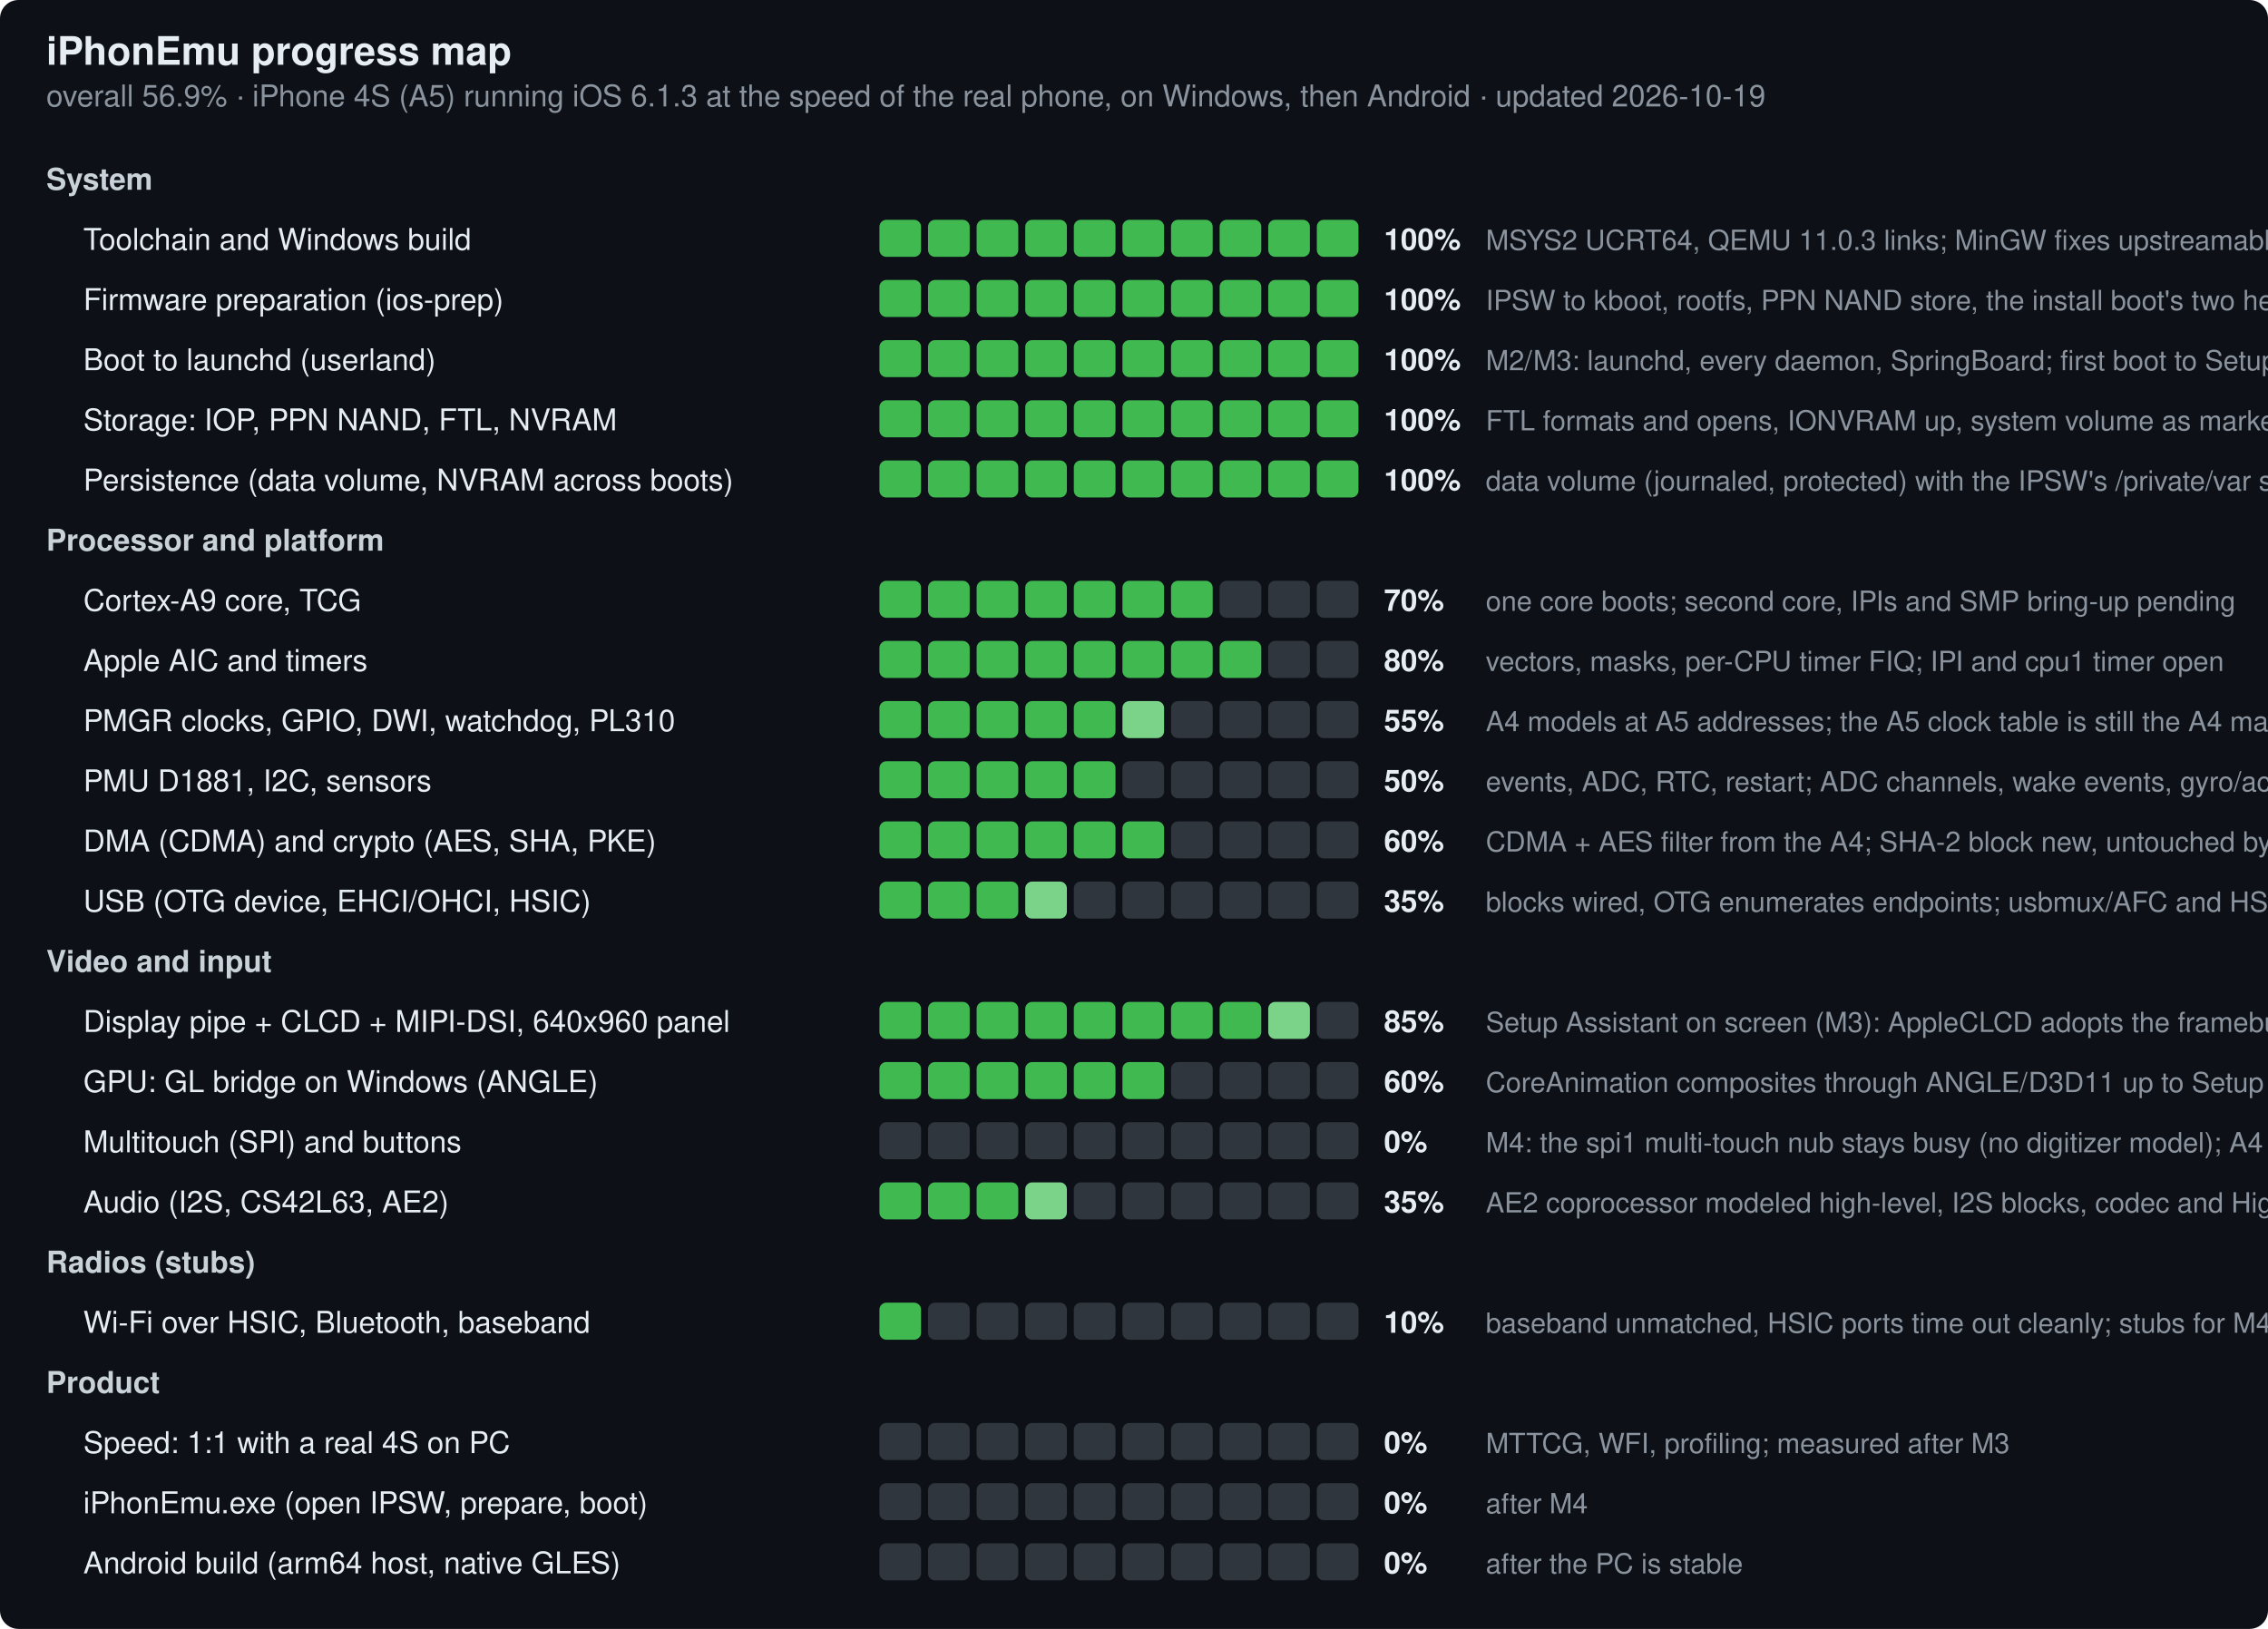
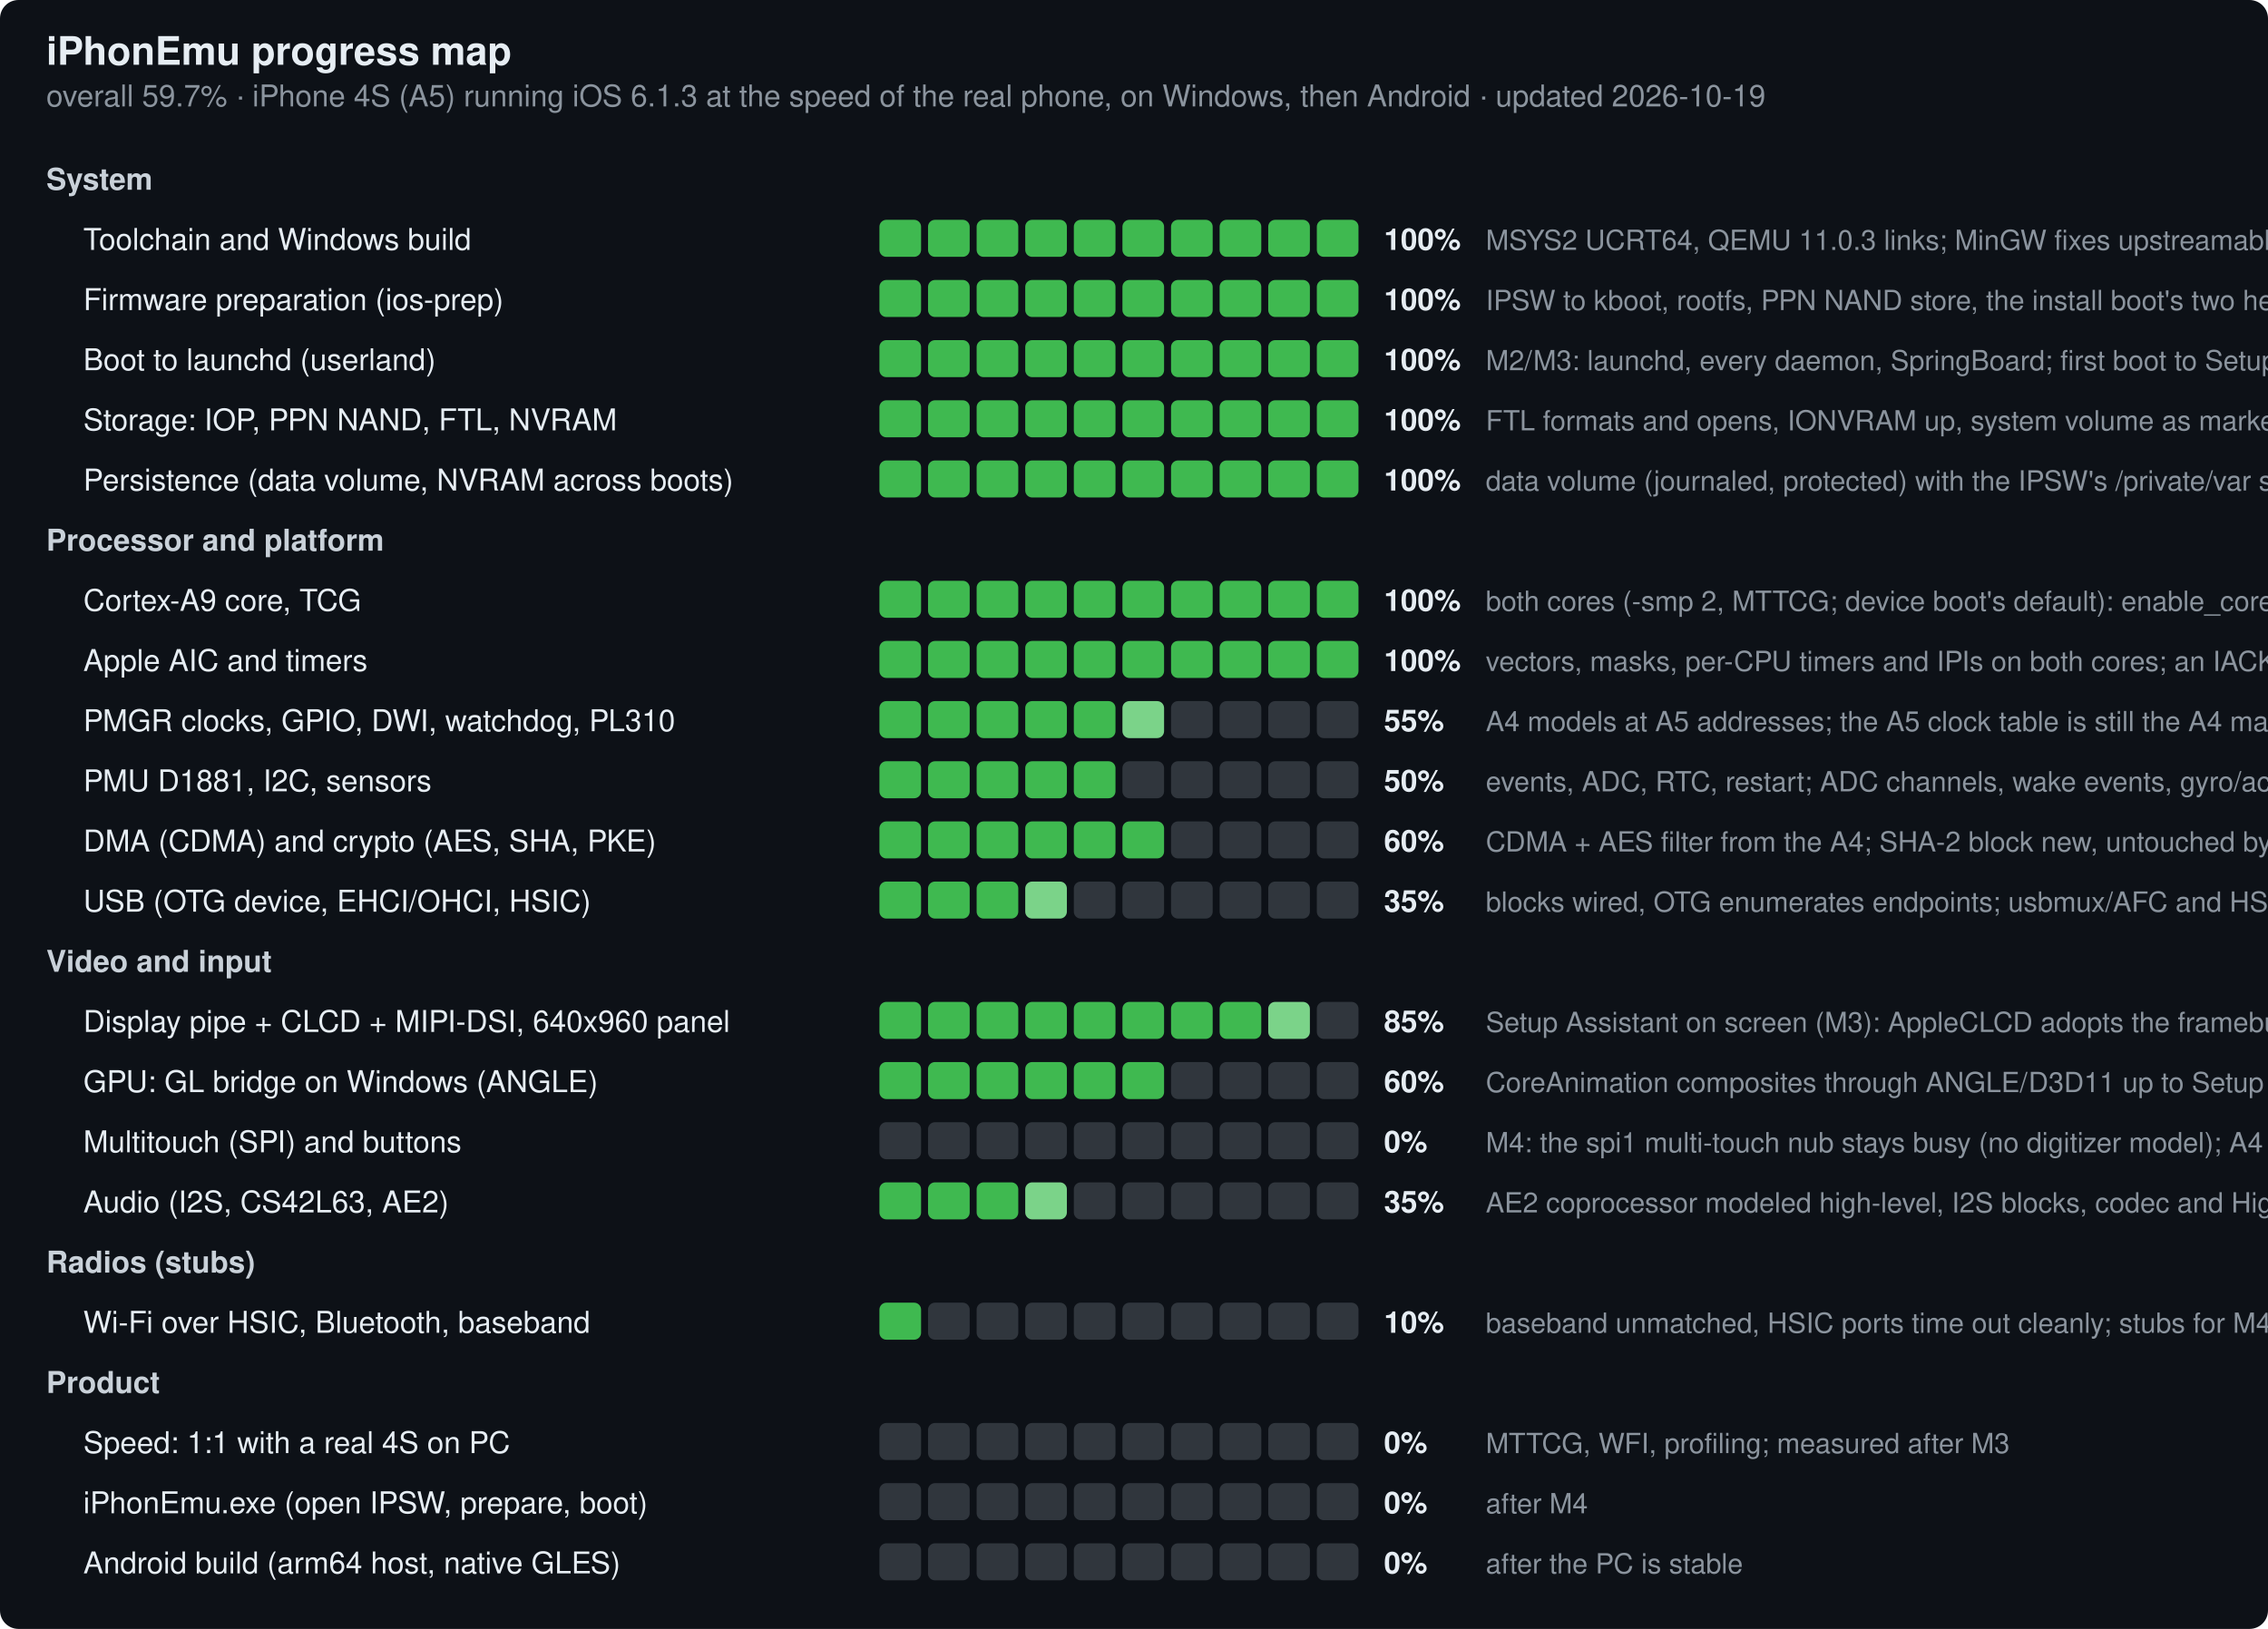
<svg xmlns="http://www.w3.org/2000/svg" width="980" height="704" viewBox="0 0 980 704" font-family="Segoe UI, Helvetica, Arial, sans-serif" font-size="13">
  <rect width="980" height="704" rx="8" fill="#0d1117" />
  <text x="20" y="28" fill="#e6edf3" font-size="17" font-weight="600">iPhonEmu progress map</text>
-   <text x="20" y="46" fill="#8b949e">overall 56.9% · iPhone 4S (A5) running iOS 6.1.3 at the speed of the real phone, on Windows, then Android · updated 2026-10-19</text>
+   <text x="20" y="46" fill="#8b949e">overall 59.7% · iPhone 4S (A5) running iOS 6.1.3 at the speed of the real phone, on Windows, then Android · updated 2026-10-19</text>
  <text x="20" y="82" fill="#c9d1d9" font-weight="600">System</text>
  <text x="36" y="108" fill="#e6edf3">Toolchain and Windows build</text>
  <rect x="380" y="95" width="18" height="16" rx="3" fill="#3fb950" />
  <rect x="401" y="95" width="18" height="16" rx="3" fill="#3fb950" />
  <rect x="422" y="95" width="18" height="16" rx="3" fill="#3fb950" />
  <rect x="443" y="95" width="18" height="16" rx="3" fill="#3fb950" />
  <rect x="464" y="95" width="18" height="16" rx="3" fill="#3fb950" />
  <rect x="485" y="95" width="18" height="16" rx="3" fill="#3fb950" />
  <rect x="506" y="95" width="18" height="16" rx="3" fill="#3fb950" />
  <rect x="527" y="95" width="18" height="16" rx="3" fill="#3fb950" />
  <rect x="548" y="95" width="18" height="16" rx="3" fill="#3fb950" />
  <rect x="569" y="95" width="18" height="16" rx="3" fill="#3fb950" />
  <text x="598" y="108" fill="#e6edf3" font-weight="600">100%</text>
  <text x="642" y="108" fill="#8b949e" font-size="12">MSYS2 UCRT64, QEMU 11.0.3 links; MinGW fixes upstreamable</text>
  <text x="36" y="134" fill="#e6edf3">Firmware preparation (ios-prep)</text>
  <rect x="380" y="121" width="18" height="16" rx="3" fill="#3fb950" />
  <rect x="401" y="121" width="18" height="16" rx="3" fill="#3fb950" />
  <rect x="422" y="121" width="18" height="16" rx="3" fill="#3fb950" />
  <rect x="443" y="121" width="18" height="16" rx="3" fill="#3fb950" />
  <rect x="464" y="121" width="18" height="16" rx="3" fill="#3fb950" />
  <rect x="485" y="121" width="18" height="16" rx="3" fill="#3fb950" />
  <rect x="506" y="121" width="18" height="16" rx="3" fill="#3fb950" />
  <rect x="527" y="121" width="18" height="16" rx="3" fill="#3fb950" />
  <rect x="548" y="121" width="18" height="16" rx="3" fill="#3fb950" />
  <rect x="569" y="121" width="18" height="16" rx="3" fill="#3fb950" />
  <text x="598" y="134" fill="#e6edf3" font-weight="600">100%</text>
  <text x="642" y="134" fill="#8b949e" font-size="12">IPSW to kboot, rootfs, PPN NAND store, the install boot's two helpers (static and dyld-linked) and ramdisk; the IPSW's AppleLogo decoded and on the panel from reset (K48SEG), as iBoot leaves it</text>
  <text x="36" y="160" fill="#e6edf3">Boot to launchd (userland)</text>
  <rect x="380" y="147" width="18" height="16" rx="3" fill="#3fb950" />
  <rect x="401" y="147" width="18" height="16" rx="3" fill="#3fb950" />
  <rect x="422" y="147" width="18" height="16" rx="3" fill="#3fb950" />
  <rect x="443" y="147" width="18" height="16" rx="3" fill="#3fb950" />
  <rect x="464" y="147" width="18" height="16" rx="3" fill="#3fb950" />
  <rect x="485" y="147" width="18" height="16" rx="3" fill="#3fb950" />
  <rect x="506" y="147" width="18" height="16" rx="3" fill="#3fb950" />
  <rect x="527" y="147" width="18" height="16" rx="3" fill="#3fb950" />
  <rect x="548" y="147" width="18" height="16" rx="3" fill="#3fb950" />
  <rect x="569" y="147" width="18" height="16" rx="3" fill="#3fb950" />
  <text x="598" y="160" fill="#e6edf3" font-weight="600">100%</text>
  <text x="642" y="160" fill="#8b949e" font-size="12">M2/M3: launchd, every daemon, SpringBoard; first boot to Setup 115 s, normal boot to the lock screen 70 s; no daemon crash: assistantd's kill at boot was AudioToolbox's 5 s session timeout against the emulator's pace (60 s, a per-firmware edit); console errors only from unmodeled blocks and radios</text>
  <text x="36" y="186" fill="#e6edf3">Storage: IOP, PPN NAND, FTL, NVRAM</text>
  <rect x="380" y="173" width="18" height="16" rx="3" fill="#3fb950" />
  <rect x="401" y="173" width="18" height="16" rx="3" fill="#3fb950" />
  <rect x="422" y="173" width="18" height="16" rx="3" fill="#3fb950" />
  <rect x="443" y="173" width="18" height="16" rx="3" fill="#3fb950" />
  <rect x="464" y="173" width="18" height="16" rx="3" fill="#3fb950" />
  <rect x="485" y="173" width="18" height="16" rx="3" fill="#3fb950" />
  <rect x="506" y="173" width="18" height="16" rx="3" fill="#3fb950" />
  <rect x="527" y="173" width="18" height="16" rx="3" fill="#3fb950" />
  <rect x="548" y="173" width="18" height="16" rx="3" fill="#3fb950" />
  <rect x="569" y="173" width="18" height="16" rx="3" fill="#3fb950" />
  <text x="598" y="186" fill="#e6edf3" font-weight="600">100%</text>
  <text x="642" y="186" fill="#8b949e" font-size="12">FTL formats and opens, IONVRAM up, system volume as marker pages (B3), effaceable storage (B4), the FMI's inline AES; the store's host cost cut (known-erased pages, page runs, marker-page map): create 97-&gt;69 s, first boot to Setup 175-&gt;115 s; 12 GC-heavy install sessions with 0 page errors</text>
  <text x="36" y="212" fill="#e6edf3">Persistence (data volume, NVRAM across boots)</text>
  <rect x="380" y="199" width="18" height="16" rx="3" fill="#3fb950" />
  <rect x="401" y="199" width="18" height="16" rx="3" fill="#3fb950" />
  <rect x="422" y="199" width="18" height="16" rx="3" fill="#3fb950" />
  <rect x="443" y="199" width="18" height="16" rx="3" fill="#3fb950" />
  <rect x="464" y="199" width="18" height="16" rx="3" fill="#3fb950" />
  <rect x="485" y="199" width="18" height="16" rx="3" fill="#3fb950" />
  <rect x="506" y="199" width="18" height="16" rx="3" fill="#3fb950" />
  <rect x="527" y="199" width="18" height="16" rx="3" fill="#3fb950" />
  <rect x="548" y="199" width="18" height="16" rx="3" fill="#3fb950" />
  <rect x="569" y="199" width="18" height="16" rx="3" fill="#3fb950" />
  <text x="598" y="212" fill="#e6edf3" font-weight="600">100%</text>
  <text x="642" y="212" fill="#8b949e" font-size="12">data volume (journaled, protected) with the IPSW's /private/var skeleton, NVRAM, FTL, effaceable lockers, keybag and the FMI's inline AES across boots; iOS's power-off (codec power-down, PMU standby: QEMU exits), iOS's own reboot and a killed QEMU all come back to the lock screen with fsck clean</text>
  <text x="20" y="238" fill="#c9d1d9" font-weight="600">Processor and platform</text>
  <text x="36" y="264" fill="#e6edf3">Cortex-A9 core, TCG</text>
  <rect x="380" y="251" width="18" height="16" rx="3" fill="#3fb950" />
  <rect x="401" y="251" width="18" height="16" rx="3" fill="#3fb950" />
  <rect x="422" y="251" width="18" height="16" rx="3" fill="#3fb950" />
  <rect x="443" y="251" width="18" height="16" rx="3" fill="#3fb950" />
  <rect x="464" y="251" width="18" height="16" rx="3" fill="#3fb950" />
  <rect x="485" y="251" width="18" height="16" rx="3" fill="#3fb950" />
  <rect x="506" y="251" width="18" height="16" rx="3" fill="#3fb950" />
-   <rect x="527" y="251" width="18" height="16" rx="3" fill="#30363d" />
-   <rect x="548" y="251" width="18" height="16" rx="3" fill="#30363d" />
-   <rect x="569" y="251" width="18" height="16" rx="3" fill="#30363d" />
-   <text x="598" y="264" fill="#e6edf3" font-weight="600">70%</text>
-   <text x="642" y="264" fill="#8b949e" font-size="12">one core boots; second core, IPIs and SMP bring-up pending</text>
+   <rect x="527" y="251" width="18" height="16" rx="3" fill="#3fb950" />
+   <rect x="548" y="251" width="18" height="16" rx="3" fill="#3fb950" />
+   <rect x="569" y="251" width="18" height="16" rx="3" fill="#3fb950" />
+   <text x="598" y="264" fill="#e6edf3" font-weight="600">100%</text>
+   <text x="642" y="264" fill="#8b949e" font-size="12">both cores (-smp 2, MTTCG; device boot's default): enable_core is the PMGR's 'Core' (0x1214/0x1220), cpu1 starts at its reset vector; hw.ncpu = 2 read from the kernel; Setup at 59 s on two cores against 88 s on one; 13 min stable</text>
  <text x="36" y="290" fill="#e6edf3">Apple AIC and timers</text>
  <rect x="380" y="277" width="18" height="16" rx="3" fill="#3fb950" />
  <rect x="401" y="277" width="18" height="16" rx="3" fill="#3fb950" />
  <rect x="422" y="277" width="18" height="16" rx="3" fill="#3fb950" />
  <rect x="443" y="277" width="18" height="16" rx="3" fill="#3fb950" />
  <rect x="464" y="277" width="18" height="16" rx="3" fill="#3fb950" />
  <rect x="485" y="277" width="18" height="16" rx="3" fill="#3fb950" />
  <rect x="506" y="277" width="18" height="16" rx="3" fill="#3fb950" />
  <rect x="527" y="277" width="18" height="16" rx="3" fill="#3fb950" />
-   <rect x="548" y="277" width="18" height="16" rx="3" fill="#30363d" />
-   <rect x="569" y="277" width="18" height="16" rx="3" fill="#30363d" />
-   <text x="598" y="290" fill="#e6edf3" font-weight="600">80%</text>
-   <text x="642" y="290" fill="#8b949e" font-size="12">vectors, masks, per-CPU timer FIQ; IPI and cpu1 timer open</text>
+   <rect x="548" y="277" width="18" height="16" rx="3" fill="#3fb950" />
+   <rect x="569" y="277" width="18" height="16" rx="3" fill="#3fb950" />
+   <text x="598" y="290" fill="#e6edf3" font-weight="600">100%</text>
+   <text x="642" y="290" fill="#8b949e" font-size="12">vectors, masks, per-CPU timers and IPIs on both cores; an IACK claims a vector for its core (both handled the same IRQ before); TIME_LO/HI read with no BQL (mach_absolute_time)</text>
  <text x="36" y="316" fill="#e6edf3">PMGR clocks, GPIO, DWI, watchdog, PL310</text>
  <rect x="380" y="303" width="18" height="16" rx="3" fill="#3fb950" />
  <rect x="401" y="303" width="18" height="16" rx="3" fill="#3fb950" />
  <rect x="422" y="303" width="18" height="16" rx="3" fill="#3fb950" />
  <rect x="443" y="303" width="18" height="16" rx="3" fill="#3fb950" />
  <rect x="464" y="303" width="18" height="16" rx="3" fill="#3fb950" />
  <rect x="485" y="303" width="18" height="16" rx="3" fill="#7bd389" />
  <rect x="506" y="303" width="18" height="16" rx="3" fill="#30363d" />
  <rect x="527" y="303" width="18" height="16" rx="3" fill="#30363d" />
  <rect x="548" y="303" width="18" height="16" rx="3" fill="#30363d" />
  <rect x="569" y="303" width="18" height="16" rx="3" fill="#30363d" />
  <text x="598" y="316" fill="#e6edf3" font-weight="600">55%</text>
  <text x="642" y="316" fill="#8b949e" font-size="12">A4 models at A5 addresses; the A5 clock table is still the A4 map</text>
  <text x="36" y="342" fill="#e6edf3">PMU D1881, I2C, sensors</text>
  <rect x="380" y="329" width="18" height="16" rx="3" fill="#3fb950" />
  <rect x="401" y="329" width="18" height="16" rx="3" fill="#3fb950" />
  <rect x="422" y="329" width="18" height="16" rx="3" fill="#3fb950" />
  <rect x="443" y="329" width="18" height="16" rx="3" fill="#3fb950" />
  <rect x="464" y="329" width="18" height="16" rx="3" fill="#3fb950" />
  <rect x="485" y="329" width="18" height="16" rx="3" fill="#30363d" />
  <rect x="506" y="329" width="18" height="16" rx="3" fill="#30363d" />
  <rect x="527" y="329" width="18" height="16" rx="3" fill="#30363d" />
  <rect x="548" y="329" width="18" height="16" rx="3" fill="#30363d" />
  <rect x="569" y="329" width="18" height="16" rx="3" fill="#30363d" />
  <text x="598" y="342" fill="#e6edf3" font-weight="600">50%</text>
  <text x="642" y="342" fill="#8b949e" font-size="12">events, ADC, RTC, restart; ADC channels, wake events, gyro/accel calibration open</text>
  <text x="36" y="368" fill="#e6edf3">DMA (CDMA) and crypto (AES, SHA, PKE)</text>
  <rect x="380" y="355" width="18" height="16" rx="3" fill="#3fb950" />
  <rect x="401" y="355" width="18" height="16" rx="3" fill="#3fb950" />
  <rect x="422" y="355" width="18" height="16" rx="3" fill="#3fb950" />
  <rect x="443" y="355" width="18" height="16" rx="3" fill="#3fb950" />
  <rect x="464" y="355" width="18" height="16" rx="3" fill="#3fb950" />
  <rect x="485" y="355" width="18" height="16" rx="3" fill="#3fb950" />
  <rect x="506" y="355" width="18" height="16" rx="3" fill="#30363d" />
  <rect x="527" y="355" width="18" height="16" rx="3" fill="#30363d" />
  <rect x="548" y="355" width="18" height="16" rx="3" fill="#30363d" />
  <rect x="569" y="355" width="18" height="16" rx="3" fill="#30363d" />
  <text x="598" y="368" fill="#e6edf3" font-weight="600">60%</text>
  <text x="642" y="368" fill="#8b949e" font-size="12">CDMA + AES filter from the A4; SHA-2 block new, untouched by the kernel so far</text>
  <text x="36" y="394" fill="#e6edf3">USB (OTG device, EHCI/OHCI, HSIC)</text>
  <rect x="380" y="381" width="18" height="16" rx="3" fill="#3fb950" />
  <rect x="401" y="381" width="18" height="16" rx="3" fill="#3fb950" />
  <rect x="422" y="381" width="18" height="16" rx="3" fill="#3fb950" />
  <rect x="443" y="381" width="18" height="16" rx="3" fill="#7bd389" />
  <rect x="464" y="381" width="18" height="16" rx="3" fill="#30363d" />
  <rect x="485" y="381" width="18" height="16" rx="3" fill="#30363d" />
  <rect x="506" y="381" width="18" height="16" rx="3" fill="#30363d" />
  <rect x="527" y="381" width="18" height="16" rx="3" fill="#30363d" />
  <rect x="548" y="381" width="18" height="16" rx="3" fill="#30363d" />
  <rect x="569" y="381" width="18" height="16" rx="3" fill="#30363d" />
  <text x="598" y="394" fill="#e6edf3" font-weight="600">35%</text>
  <text x="642" y="394" fill="#8b949e" font-size="12">blocks wired, OTG enumerates endpoints; usbmux/AFC and HSIC devices pending</text>
  <text x="20" y="420" fill="#c9d1d9" font-weight="600">Video and input</text>
  <text x="36" y="446" fill="#e6edf3">Display pipe + CLCD + MIPI-DSI, 640x960 panel</text>
  <rect x="380" y="433" width="18" height="16" rx="3" fill="#3fb950" />
  <rect x="401" y="433" width="18" height="16" rx="3" fill="#3fb950" />
  <rect x="422" y="433" width="18" height="16" rx="3" fill="#3fb950" />
  <rect x="443" y="433" width="18" height="16" rx="3" fill="#3fb950" />
  <rect x="464" y="433" width="18" height="16" rx="3" fill="#3fb950" />
  <rect x="485" y="433" width="18" height="16" rx="3" fill="#3fb950" />
  <rect x="506" y="433" width="18" height="16" rx="3" fill="#3fb950" />
  <rect x="527" y="433" width="18" height="16" rx="3" fill="#3fb950" />
  <rect x="548" y="433" width="18" height="16" rx="3" fill="#7bd389" />
  <rect x="569" y="433" width="18" height="16" rx="3" fill="#30363d" />
  <text x="598" y="446" fill="#e6edf3" font-weight="600">85%</text>
  <text x="642" y="446" fill="#8b949e" font-size="12">Setup Assistant on screen (M3): AppleCLCD adopts the framebuffer, CoreAnimation (software, or the GL bridge) swaps through the A5 layer MMU; RGBOUT/TV-out open</text>
  <text x="36" y="472" fill="#e6edf3">GPU: GL bridge on Windows (ANGLE)</text>
  <rect x="380" y="459" width="18" height="16" rx="3" fill="#3fb950" />
  <rect x="401" y="459" width="18" height="16" rx="3" fill="#3fb950" />
  <rect x="422" y="459" width="18" height="16" rx="3" fill="#3fb950" />
  <rect x="443" y="459" width="18" height="16" rx="3" fill="#3fb950" />
  <rect x="464" y="459" width="18" height="16" rx="3" fill="#3fb950" />
  <rect x="485" y="459" width="18" height="16" rx="3" fill="#3fb950" />
  <rect x="506" y="459" width="18" height="16" rx="3" fill="#30363d" />
  <rect x="527" y="459" width="18" height="16" rx="3" fill="#30363d" />
  <rect x="548" y="459" width="18" height="16" rx="3" fill="#30363d" />
  <rect x="569" y="459" width="18" height="16" rx="3" fill="#30363d" />
  <text x="598" y="472" fill="#e6edf3" font-weight="600">60%</text>
  <text x="642" y="472" fill="#8b949e" font-size="12">CoreAnimation composites through ANGLE/D3D11 up to Setup (front end built without macOS); home screen and apps on it, and a speed-up over software, still open</text>
  <text x="36" y="498" fill="#e6edf3">Multitouch (SPI) and buttons</text>
  <rect x="380" y="485" width="18" height="16" rx="3" fill="#30363d" />
  <rect x="401" y="485" width="18" height="16" rx="3" fill="#30363d" />
  <rect x="422" y="485" width="18" height="16" rx="3" fill="#30363d" />
  <rect x="443" y="485" width="18" height="16" rx="3" fill="#30363d" />
  <rect x="464" y="485" width="18" height="16" rx="3" fill="#30363d" />
  <rect x="485" y="485" width="18" height="16" rx="3" fill="#30363d" />
  <rect x="506" y="485" width="18" height="16" rx="3" fill="#30363d" />
  <rect x="527" y="485" width="18" height="16" rx="3" fill="#30363d" />
  <rect x="548" y="485" width="18" height="16" rx="3" fill="#30363d" />
  <rect x="569" y="485" width="18" height="16" rx="3" fill="#30363d" />
  <text x="598" y="498" fill="#e6edf3" font-weight="600">0%</text>
  <text x="642" y="498" fill="#8b949e" font-size="12">M4: the spi1 multi-touch nub stays busy (no digitizer model); A4 Z2 models to adapt</text>
  <text x="36" y="524" fill="#e6edf3">Audio (I2S, CS42L63, AE2)</text>
  <rect x="380" y="511" width="18" height="16" rx="3" fill="#3fb950" />
  <rect x="401" y="511" width="18" height="16" rx="3" fill="#3fb950" />
  <rect x="422" y="511" width="18" height="16" rx="3" fill="#3fb950" />
  <rect x="443" y="511" width="18" height="16" rx="3" fill="#7bd389" />
  <rect x="464" y="511" width="18" height="16" rx="3" fill="#30363d" />
  <rect x="485" y="511" width="18" height="16" rx="3" fill="#30363d" />
  <rect x="506" y="511" width="18" height="16" rx="3" fill="#30363d" />
  <rect x="527" y="511" width="18" height="16" rx="3" fill="#30363d" />
  <rect x="548" y="511" width="18" height="16" rx="3" fill="#30363d" />
  <rect x="569" y="511" width="18" height="16" rx="3" fill="#30363d" />
  <text x="598" y="524" fill="#e6edf3" font-weight="600">35%</text>
  <text x="642" y="524" fill="#8b949e" font-size="12">AE2 coprocessor modeled high-level, I2S blocks, codec and Highland Park start, mediaserverd up; no PCM to the host yet, AE2 audio endpoints unread</text>
  <text x="20" y="550" fill="#c9d1d9" font-weight="600">Radios (stubs)</text>
  <text x="36" y="576" fill="#e6edf3">Wi-Fi over HSIC, Bluetooth, baseband</text>
  <rect x="380" y="563" width="18" height="16" rx="3" fill="#3fb950" />
  <rect x="401" y="563" width="18" height="16" rx="3" fill="#30363d" />
  <rect x="422" y="563" width="18" height="16" rx="3" fill="#30363d" />
  <rect x="443" y="563" width="18" height="16" rx="3" fill="#30363d" />
  <rect x="464" y="563" width="18" height="16" rx="3" fill="#30363d" />
  <rect x="485" y="563" width="18" height="16" rx="3" fill="#30363d" />
  <rect x="506" y="563" width="18" height="16" rx="3" fill="#30363d" />
  <rect x="527" y="563" width="18" height="16" rx="3" fill="#30363d" />
  <rect x="548" y="563" width="18" height="16" rx="3" fill="#30363d" />
  <rect x="569" y="563" width="18" height="16" rx="3" fill="#30363d" />
  <text x="598" y="576" fill="#e6edf3" font-weight="600">10%</text>
  <text x="642" y="576" fill="#8b949e" font-size="12">baseband unmatched, HSIC ports time out cleanly; stubs for M4</text>
  <text x="20" y="602" fill="#c9d1d9" font-weight="600">Product</text>
  <text x="36" y="628" fill="#e6edf3">Speed: 1:1 with a real 4S on PC</text>
  <rect x="380" y="615" width="18" height="16" rx="3" fill="#30363d" />
  <rect x="401" y="615" width="18" height="16" rx="3" fill="#30363d" />
  <rect x="422" y="615" width="18" height="16" rx="3" fill="#30363d" />
  <rect x="443" y="615" width="18" height="16" rx="3" fill="#30363d" />
  <rect x="464" y="615" width="18" height="16" rx="3" fill="#30363d" />
  <rect x="485" y="615" width="18" height="16" rx="3" fill="#30363d" />
  <rect x="506" y="615" width="18" height="16" rx="3" fill="#30363d" />
  <rect x="527" y="615" width="18" height="16" rx="3" fill="#30363d" />
  <rect x="548" y="615" width="18" height="16" rx="3" fill="#30363d" />
  <rect x="569" y="615" width="18" height="16" rx="3" fill="#30363d" />
  <text x="598" y="628" fill="#e6edf3" font-weight="600">0%</text>
  <text x="642" y="628" fill="#8b949e" font-size="12">MTTCG, WFI, profiling; measured after M3</text>
  <text x="36" y="654" fill="#e6edf3">iPhonEmu.exe (open IPSW, prepare, boot)</text>
  <rect x="380" y="641" width="18" height="16" rx="3" fill="#30363d" />
  <rect x="401" y="641" width="18" height="16" rx="3" fill="#30363d" />
  <rect x="422" y="641" width="18" height="16" rx="3" fill="#30363d" />
  <rect x="443" y="641" width="18" height="16" rx="3" fill="#30363d" />
  <rect x="464" y="641" width="18" height="16" rx="3" fill="#30363d" />
  <rect x="485" y="641" width="18" height="16" rx="3" fill="#30363d" />
  <rect x="506" y="641" width="18" height="16" rx="3" fill="#30363d" />
  <rect x="527" y="641" width="18" height="16" rx="3" fill="#30363d" />
  <rect x="548" y="641" width="18" height="16" rx="3" fill="#30363d" />
  <rect x="569" y="641" width="18" height="16" rx="3" fill="#30363d" />
  <text x="598" y="654" fill="#e6edf3" font-weight="600">0%</text>
  <text x="642" y="654" fill="#8b949e" font-size="12">after M4</text>
  <text x="36" y="680" fill="#e6edf3">Android build (arm64 host, native GLES)</text>
  <rect x="380" y="667" width="18" height="16" rx="3" fill="#30363d" />
  <rect x="401" y="667" width="18" height="16" rx="3" fill="#30363d" />
  <rect x="422" y="667" width="18" height="16" rx="3" fill="#30363d" />
  <rect x="443" y="667" width="18" height="16" rx="3" fill="#30363d" />
  <rect x="464" y="667" width="18" height="16" rx="3" fill="#30363d" />
  <rect x="485" y="667" width="18" height="16" rx="3" fill="#30363d" />
  <rect x="506" y="667" width="18" height="16" rx="3" fill="#30363d" />
  <rect x="527" y="667" width="18" height="16" rx="3" fill="#30363d" />
  <rect x="548" y="667" width="18" height="16" rx="3" fill="#30363d" />
  <rect x="569" y="667" width="18" height="16" rx="3" fill="#30363d" />
  <text x="598" y="680" fill="#e6edf3" font-weight="600">0%</text>
  <text x="642" y="680" fill="#8b949e" font-size="12">after the PC is stable</text>
</svg>
